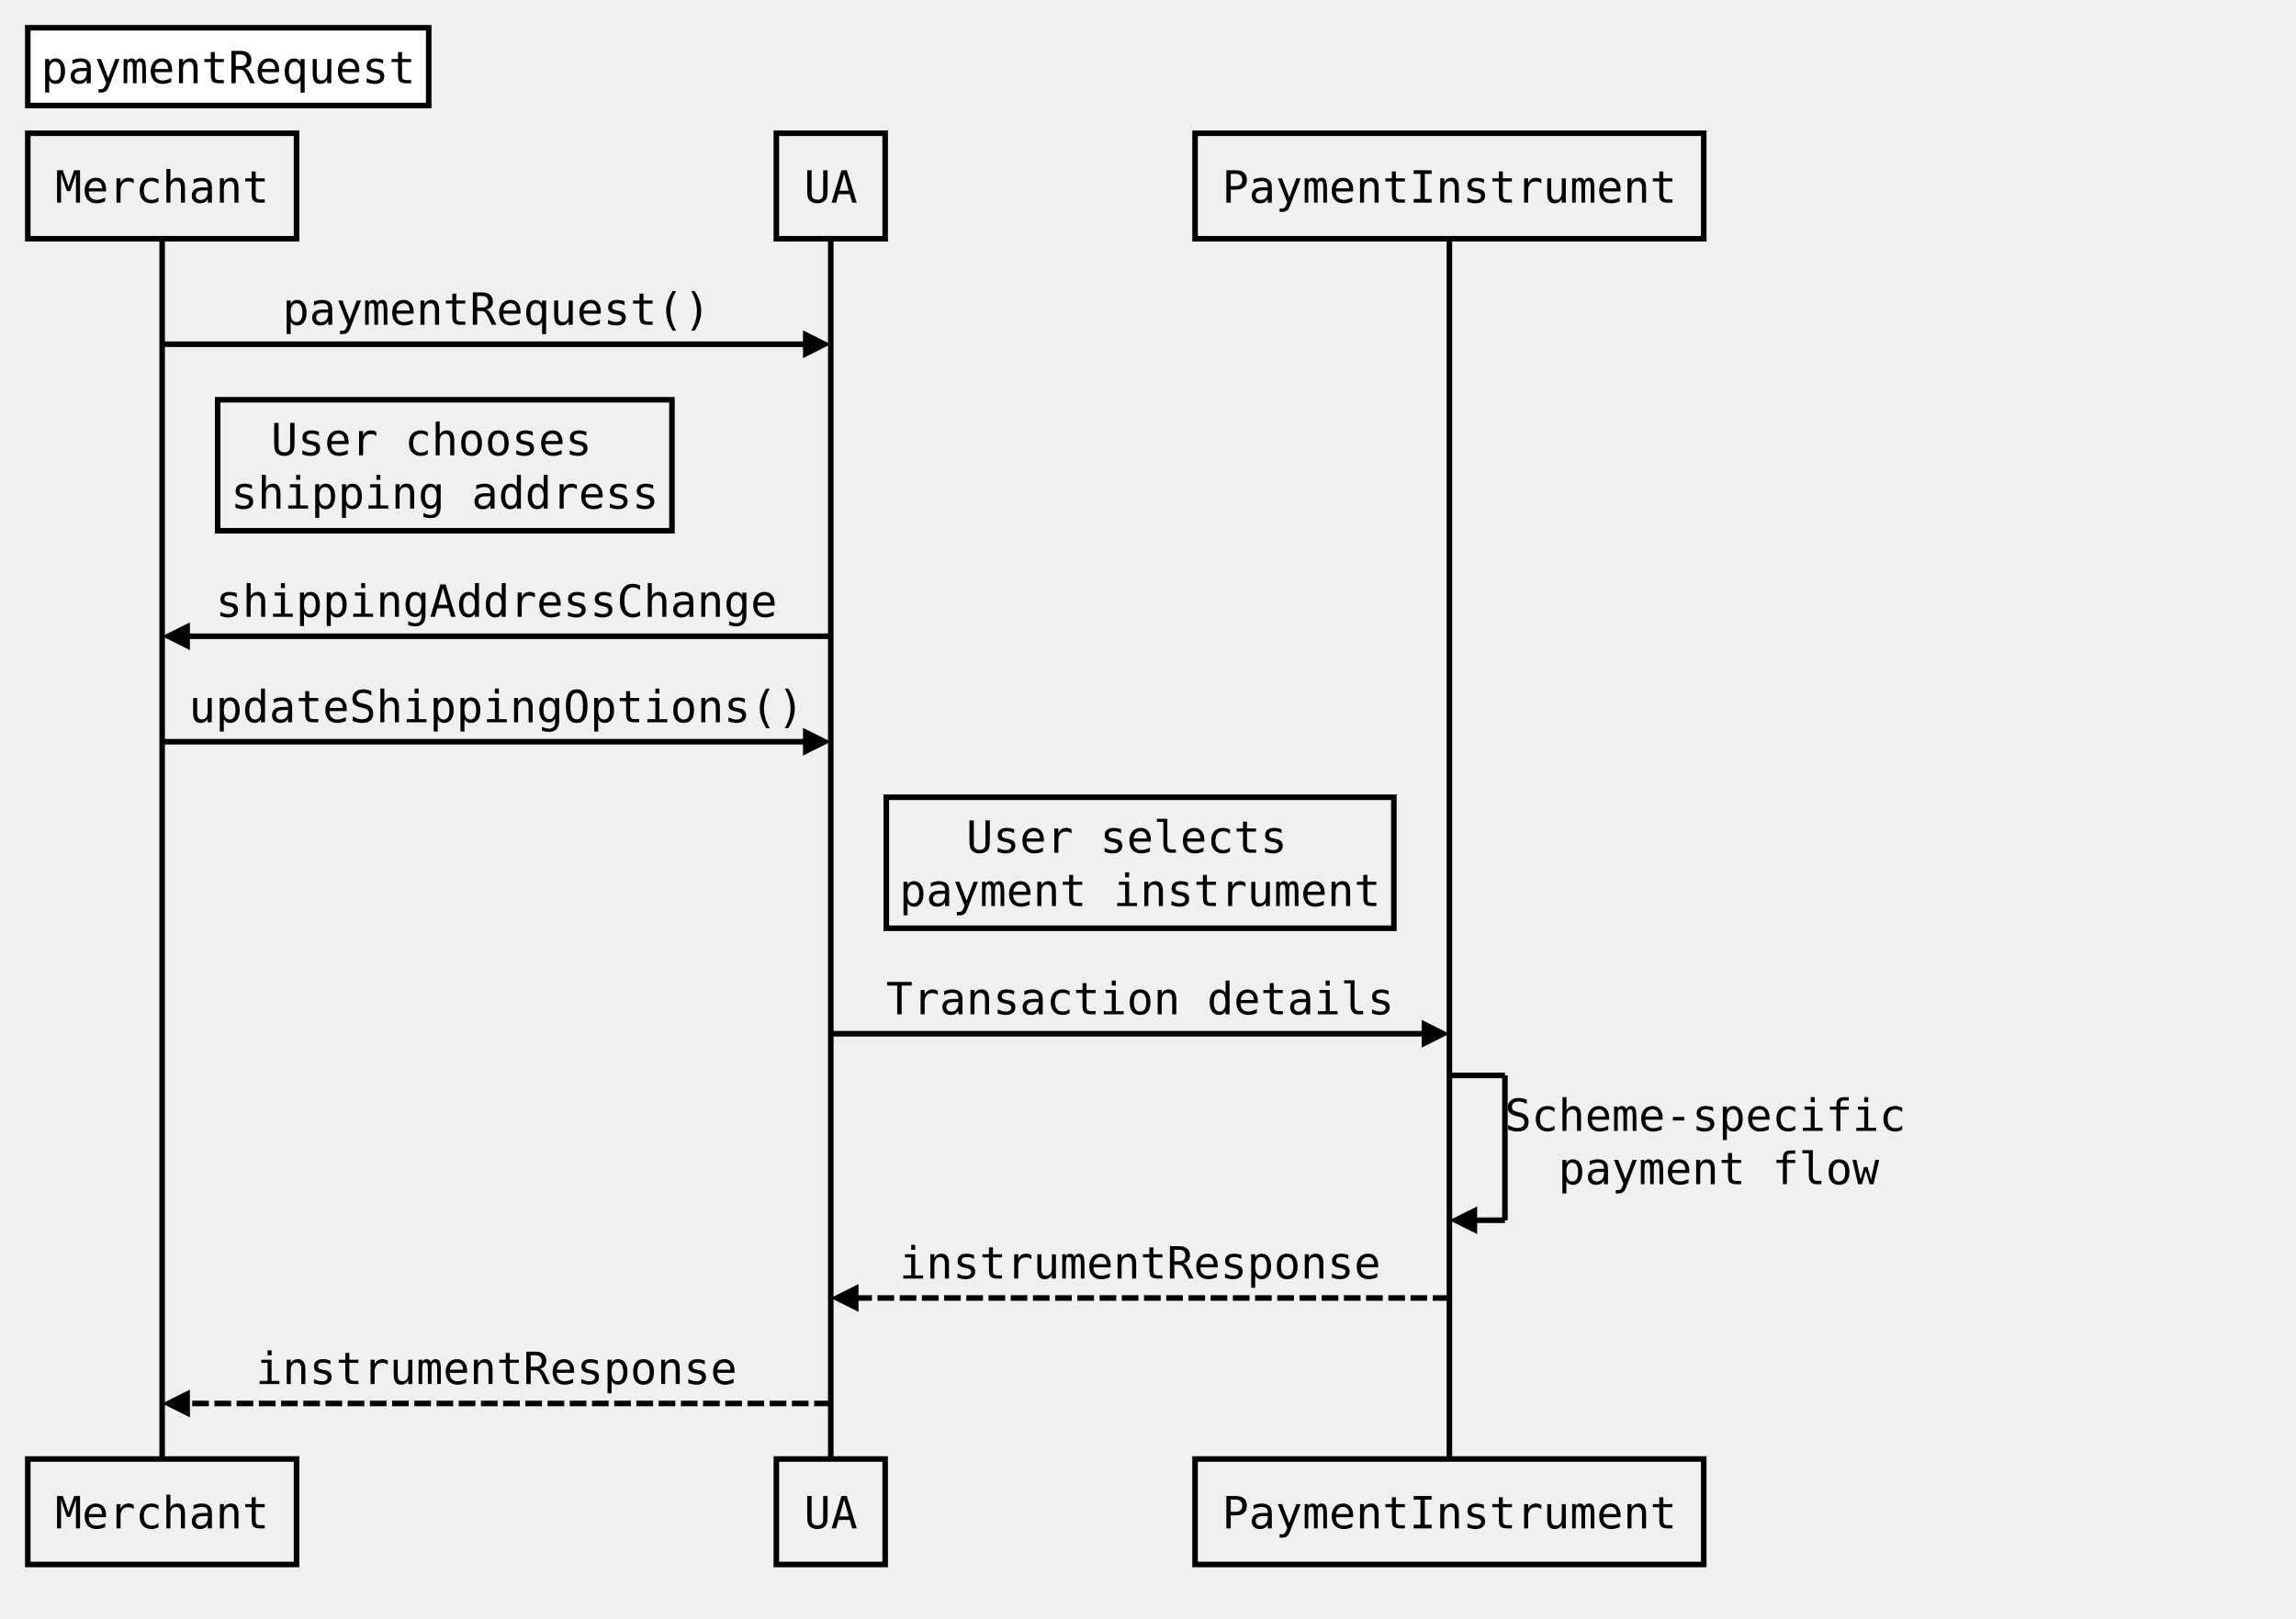
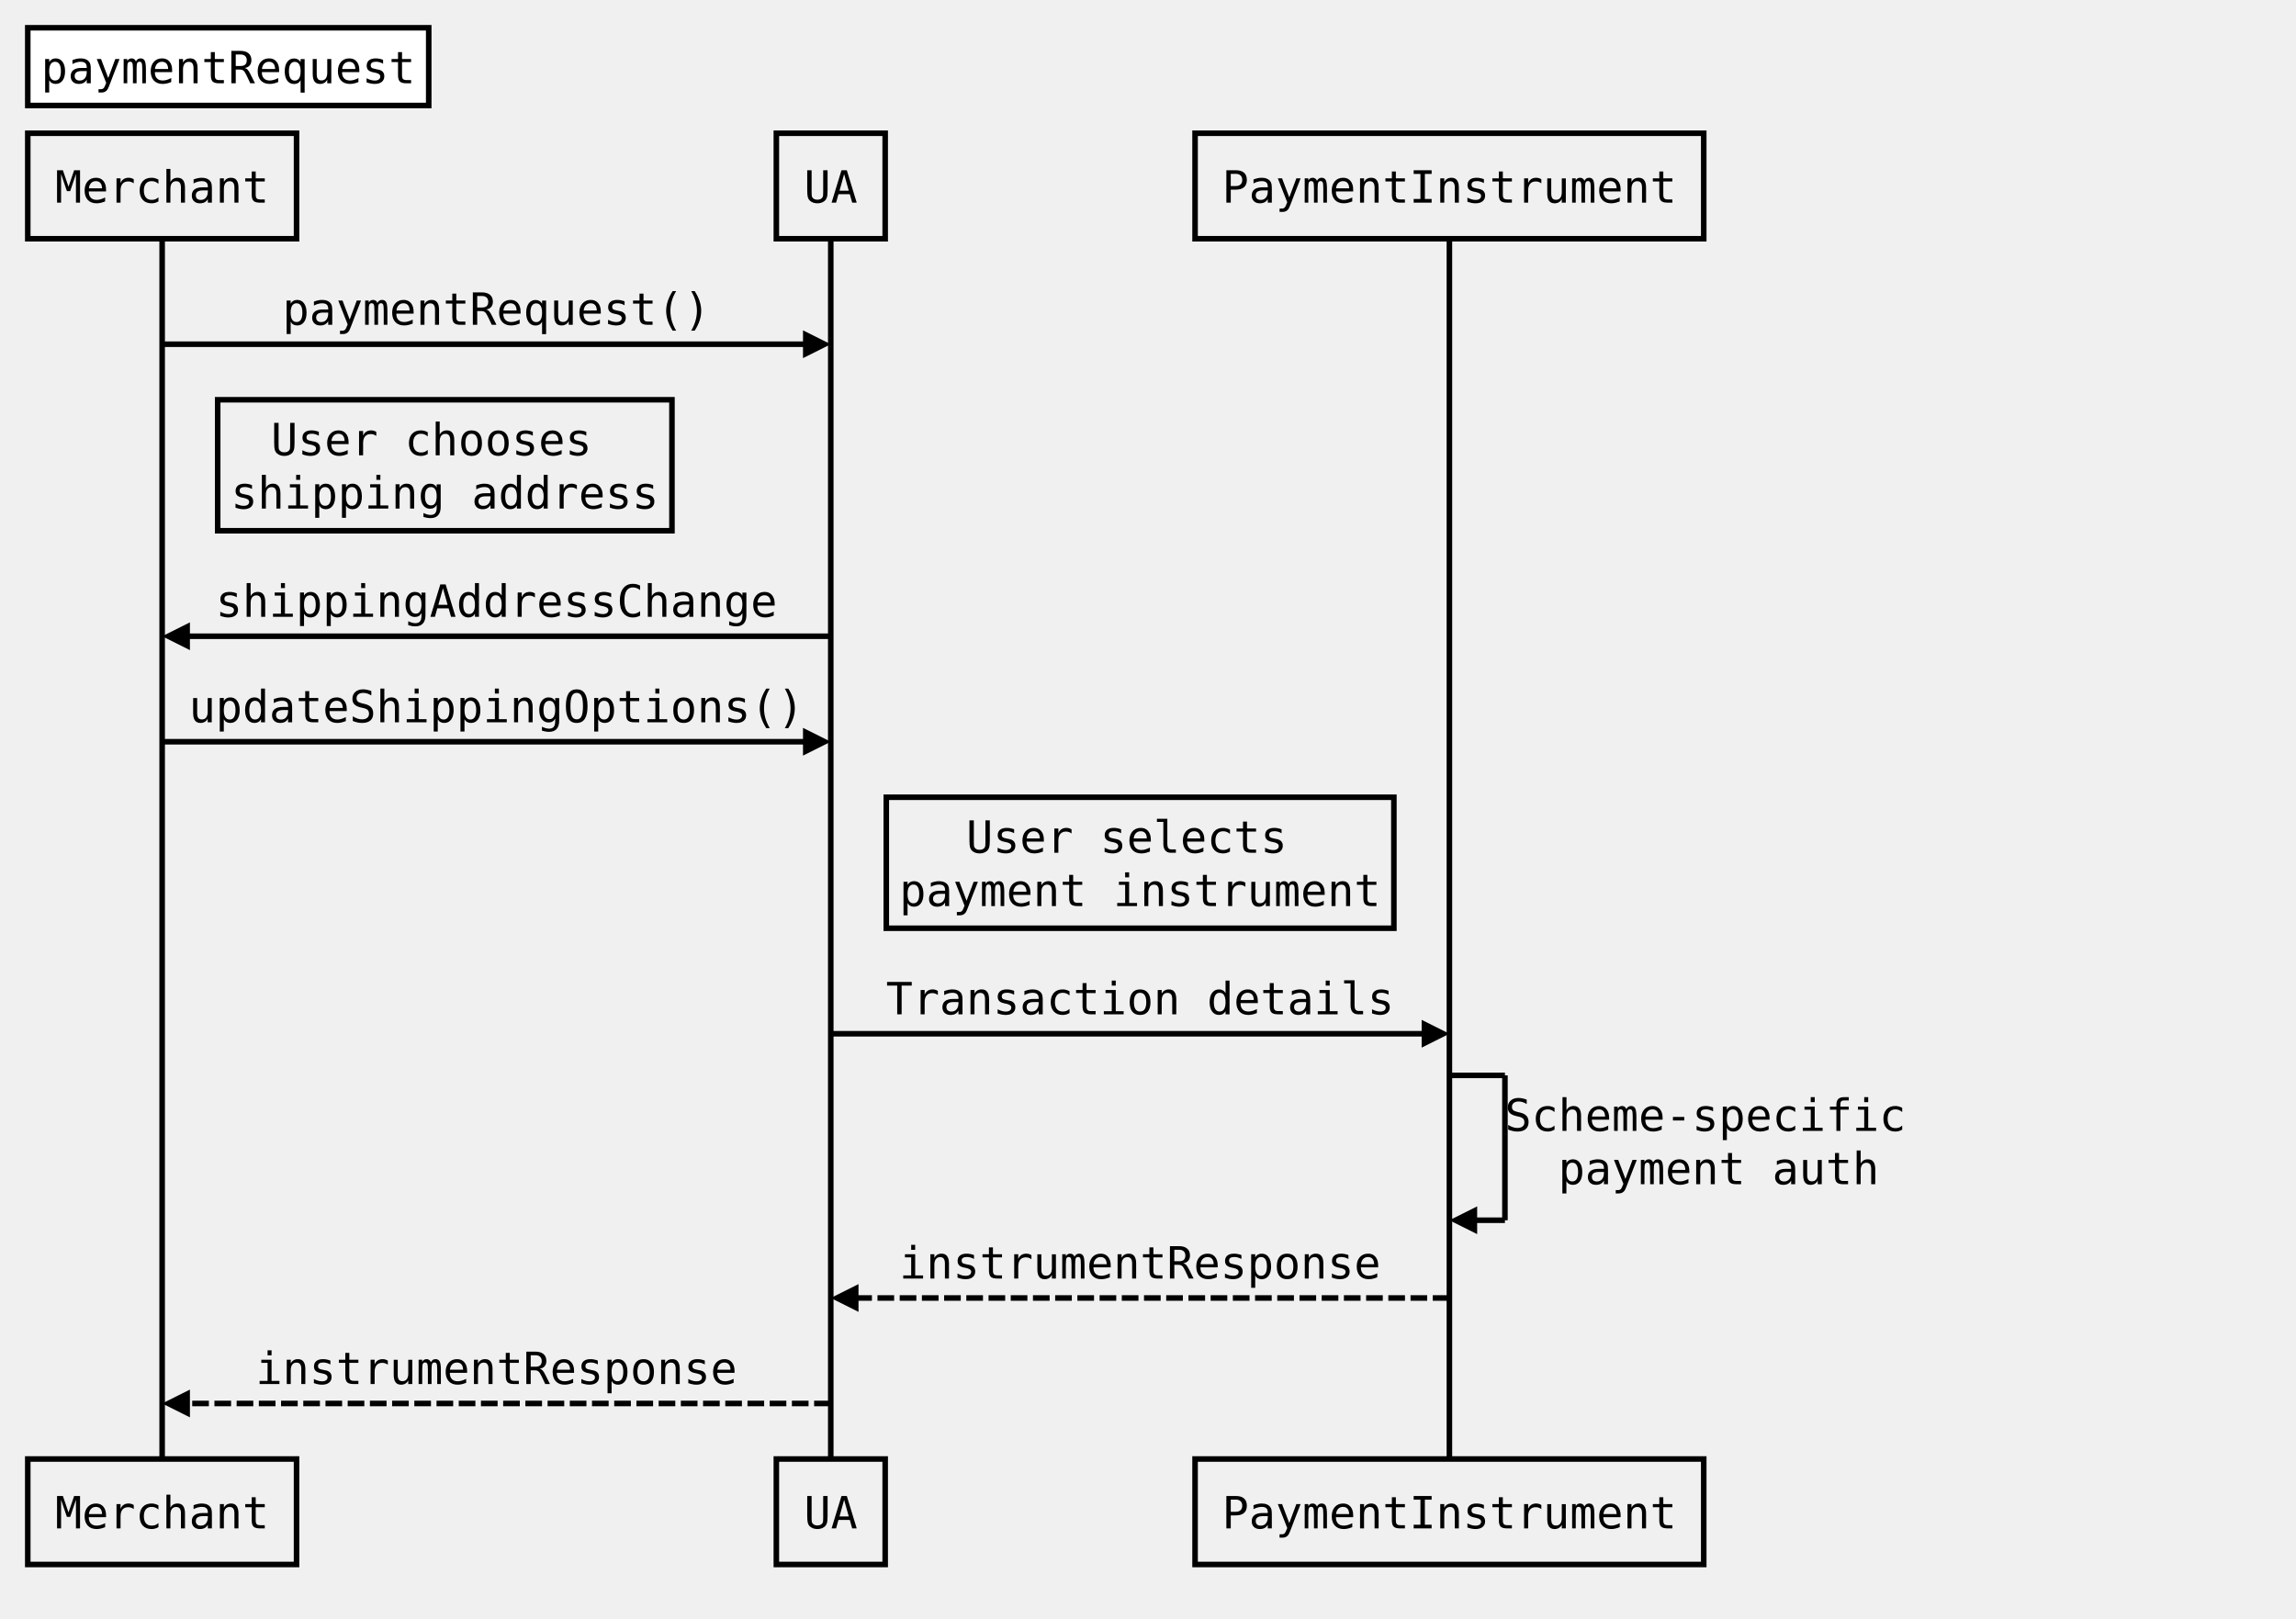
<svg xmlns="http://www.w3.org/2000/svg" xmlns:xlink="http://www.w3.org/1999/xlink" width="827" height="583">
  <source>Title: paymentRequest [fontcolor="black", fillcolor="white", color="black"]

participant Merchant as M 
participant UA as UA
participant PaymentInstrument as PI

M-&gt;UA: paymentRequest()
Note right of M: User chooses\nshipping address
UA-&gt;M: shippingAddressChange
M-&gt;UA: updateShippingOptions()
Note right of UA: User selects\npayment instrument
UA-&gt;PI: Transaction details
- PI-&gt;PI: Scheme-specific\npayment flow
+ PI-&gt;PI: Scheme-specific\npayment auth
PI--&gt;UA: instrumentResponse
UA--&gt;M: instrumentResponse</source>
  <defs style="-webkit-tap-highlight-color: rgba(0, 0, 0, 0);">
    <path stroke-linecap="round" d="M5,0 0,2.5 5,5z" id="raphael-marker-block" style="-webkit-tap-highlight-color: rgba(0, 0, 0, 0);" />
-     <marker id="raphael-marker-endblock55-obj3009" markerHeight="5" markerWidth="5" orient="auto" refX="2.5" refY="2.5" style="-webkit-tap-highlight-color: rgba(0, 0, 0, 0);">
+     <marker id="raphael-marker-endblock55-obj1953" markerHeight="5" markerWidth="5" orient="auto" refX="2.5" refY="2.5" style="-webkit-tap-highlight-color: rgba(0, 0, 0, 0);">
      <use xlink:href="#raphael-marker-block" transform="rotate(180 2.5 2.5) scale(1,1)" stroke-width="1" fill="#000" stroke="none" style="-webkit-tap-highlight-color: rgba(0, 0, 0, 0);" />
    </marker>
-     <marker id="raphael-marker-endblock55-obj3015" markerHeight="5" markerWidth="5" orient="auto" refX="2.5" refY="2.5" style="-webkit-tap-highlight-color: rgba(0, 0, 0, 0);">
+     <marker id="raphael-marker-endblock55-obj1959" markerHeight="5" markerWidth="5" orient="auto" refX="2.5" refY="2.5" style="-webkit-tap-highlight-color: rgba(0, 0, 0, 0);">
      <use xlink:href="#raphael-marker-block" transform="rotate(180 2.5 2.5) scale(1,1)" stroke-width="1" fill="#000" stroke="none" style="-webkit-tap-highlight-color: rgba(0, 0, 0, 0);" />
    </marker>
-     <marker id="raphael-marker-endblock55-obj3018" markerHeight="5" markerWidth="5" orient="auto" refX="2.5" refY="2.5" style="-webkit-tap-highlight-color: rgba(0, 0, 0, 0);">
+     <marker id="raphael-marker-endblock55-obj1962" markerHeight="5" markerWidth="5" orient="auto" refX="2.5" refY="2.5" style="-webkit-tap-highlight-color: rgba(0, 0, 0, 0);">
      <use xlink:href="#raphael-marker-block" transform="rotate(180 2.5 2.5) scale(1,1)" stroke-width="1" fill="#000" stroke="none" style="-webkit-tap-highlight-color: rgba(0, 0, 0, 0);" />
    </marker>
-     <marker id="raphael-marker-endblock55-obj3024" markerHeight="5" markerWidth="5" orient="auto" refX="2.5" refY="2.5" style="-webkit-tap-highlight-color: rgba(0, 0, 0, 0);">
+     <marker id="raphael-marker-endblock55-obj1968" markerHeight="5" markerWidth="5" orient="auto" refX="2.5" refY="2.5" style="-webkit-tap-highlight-color: rgba(0, 0, 0, 0);">
      <use xlink:href="#raphael-marker-block" transform="rotate(180 2.5 2.5) scale(1,1)" stroke-width="1" fill="#000" stroke="none" style="-webkit-tap-highlight-color: rgba(0, 0, 0, 0);" />
    </marker>
-     <marker id="raphael-marker-endblock55-obj3029" markerHeight="5" markerWidth="5" orient="auto" refX="2.5" refY="2.5" style="-webkit-tap-highlight-color: rgba(0, 0, 0, 0);">
+     <marker id="raphael-marker-endblock55-obj1973" markerHeight="5" markerWidth="5" orient="auto" refX="2.5" refY="2.5" style="-webkit-tap-highlight-color: rgba(0, 0, 0, 0);">
      <use xlink:href="#raphael-marker-block" transform="rotate(180 2.5 2.5) scale(1,1)" stroke-width="1" fill="#000" stroke="none" style="-webkit-tap-highlight-color: rgba(0, 0, 0, 0);" />
    </marker>
-     <marker id="raphael-marker-endblock55-obj3032" markerHeight="5" markerWidth="5" orient="auto" refX="2.5" refY="2.5" style="-webkit-tap-highlight-color: rgba(0, 0, 0, 0);">
+     <marker id="raphael-marker-endblock55-obj1976" markerHeight="5" markerWidth="5" orient="auto" refX="2.5" refY="2.5" style="-webkit-tap-highlight-color: rgba(0, 0, 0, 0);">
      <use xlink:href="#raphael-marker-block" transform="rotate(180 2.5 2.5) scale(1,1)" stroke-width="1" fill="#000" stroke="none" style="-webkit-tap-highlight-color: rgba(0, 0, 0, 0);" />
    </marker>
-     <marker id="raphael-marker-endblock55-obj3035" markerHeight="5" markerWidth="5" orient="auto" refX="2.5" refY="2.5" style="-webkit-tap-highlight-color: rgba(0, 0, 0, 0);">
+     <marker id="raphael-marker-endblock55-obj1979" markerHeight="5" markerWidth="5" orient="auto" refX="2.5" refY="2.5" style="-webkit-tap-highlight-color: rgba(0, 0, 0, 0);">
      <use xlink:href="#raphael-marker-block" transform="rotate(180 2.5 2.5) scale(1,1)" stroke-width="1" fill="#000" stroke="none" style="-webkit-tap-highlight-color: rgba(0, 0, 0, 0);" />
    </marker>
  </defs>
  <rect x="10" y="10" width="144.422" height="28" r="0" rx="0" ry="0" fill="#ffffff" stroke="#000000" stroke-width="2" style="-webkit-tap-highlight-color: rgba(0, 0, 0, 0);" />
  <rect x="15" y="15" width="134.422" height="18" r="0" rx="0" ry="0" fill="#ffffff" stroke="none" style="-webkit-tap-highlight-color: rgba(0, 0, 0, 0);" />
  <text x="82.211" y="24" text-anchor="middle" font="10px &quot;Arial&quot;" stroke="none" fill="#000000" style="-webkit-tap-highlight-color: rgba(0, 0, 0, 0); text-anchor: middle; font-style: normal; font-variant: normal; font-weight: normal; font-stretch: normal; font-size: 16px; line-height: normal; font-family: 'Andale Mono', monospace;" font-size="16px" font-family="Andale Mono, monospace">
    <tspan dy="6" style="-webkit-tap-highlight-color: rgba(0, 0, 0, 0);">paymentRequest</tspan>
  </text>
  <rect x="10" y="48" width="96.812" height="38" r="0" rx="0" ry="0" fill="none" stroke="#000000" stroke-width="2" style="-webkit-tap-highlight-color: rgba(0, 0, 0, 0);" />
  <rect x="20" y="58" width="76.812" height="18" r="0" rx="0" ry="0" fill="none" stroke="none" style="-webkit-tap-highlight-color: rgba(0, 0, 0, 0);" />
  <text x="58.406" y="67" text-anchor="middle" font="10px &quot;Arial&quot;" stroke="none" fill="#000000" style="-webkit-tap-highlight-color: rgba(0, 0, 0, 0); text-anchor: middle; font-style: normal; font-variant: normal; font-weight: normal; font-stretch: normal; font-size: 16px; line-height: normal; font-family: 'Andale Mono', monospace;" font-size="16px" font-family="Andale Mono, monospace">
    <tspan dy="6" style="-webkit-tap-highlight-color: rgba(0, 0, 0, 0);">Merchant</tspan>
  </text>
  <rect x="10" y="525.562" width="96.812" height="38" r="0" rx="0" ry="0" fill="none" stroke="#000000" stroke-width="2" style="-webkit-tap-highlight-color: rgba(0, 0, 0, 0);" />
  <rect x="20" y="535.562" width="76.812" height="18" r="0" rx="0" ry="0" fill="none" stroke="none" style="-webkit-tap-highlight-color: rgba(0, 0, 0, 0);" />
  <text x="58.406" y="544.562" text-anchor="middle" font="10px &quot;Arial&quot;" stroke="none" fill="#000000" style="-webkit-tap-highlight-color: rgba(0, 0, 0, 0); text-anchor: middle; font-style: normal; font-variant: normal; font-weight: normal; font-stretch: normal; font-size: 16px; line-height: normal; font-family: 'Andale Mono', monospace;" font-size="16px" font-family="Andale Mono, monospace">
    <tspan dy="6" style="-webkit-tap-highlight-color: rgba(0, 0, 0, 0);">Merchant</tspan>
  </text>
  <path fill="none" stroke="#000000" d="M58.406,86L58.406,525.562" stroke-width="2" style="-webkit-tap-highlight-color: rgba(0, 0, 0, 0);" />
  <rect x="279.633" y="48" width="39.203" height="38" r="0" rx="0" ry="0" fill="none" stroke="#000000" stroke-width="2" style="-webkit-tap-highlight-color: rgba(0, 0, 0, 0);" />
  <rect x="289.625" y="58" width="19.203" height="18" r="0" rx="0" ry="0" fill="none" stroke="none" style="-webkit-tap-highlight-color: rgba(0, 0, 0, 0);" />
  <text x="299.234" y="67" text-anchor="middle" font="10px &quot;Arial&quot;" stroke="none" fill="#000000" style="-webkit-tap-highlight-color: rgba(0, 0, 0, 0); text-anchor: middle; font-style: normal; font-variant: normal; font-weight: normal; font-stretch: normal; font-size: 16px; line-height: normal; font-family: 'Andale Mono', monospace;" font-size="16px" font-family="Andale Mono, monospace">
    <tspan dy="6" style="-webkit-tap-highlight-color: rgba(0, 0, 0, 0);">UA</tspan>
  </text>
  <rect x="279.633" y="525.562" width="39.203" height="38" r="0" rx="0" ry="0" fill="none" stroke="#000000" stroke-width="2" style="-webkit-tap-highlight-color: rgba(0, 0, 0, 0);" />
  <rect x="289.625" y="535.562" width="19.203" height="18" r="0" rx="0" ry="0" fill="none" stroke="none" style="-webkit-tap-highlight-color: rgba(0, 0, 0, 0);" />
  <text x="299.234" y="544.562" text-anchor="middle" font="10px &quot;Arial&quot;" stroke="none" fill="#000000" style="-webkit-tap-highlight-color: rgba(0, 0, 0, 0); text-anchor: middle; font-style: normal; font-variant: normal; font-weight: normal; font-stretch: normal; font-size: 16px; line-height: normal; font-family: 'Andale Mono', monospace;" font-size="16px" font-family="Andale Mono, monospace">
    <tspan dy="6" style="-webkit-tap-highlight-color: rgba(0, 0, 0, 0);">UA</tspan>
  </text>
  <path fill="none" stroke="#000000" d="M299.234,86L299.234,525.562" stroke-width="2" style="-webkit-tap-highlight-color: rgba(0, 0, 0, 0);" />
  <rect x="430.453" y="48" width="183.219" height="38" r="0" rx="0" ry="0" fill="none" stroke="#000000" stroke-width="2" style="-webkit-tap-highlight-color: rgba(0, 0, 0, 0);" />
  <rect x="440.438" y="58" width="163.219" height="18" r="0" rx="0" ry="0" fill="none" stroke="none" style="-webkit-tap-highlight-color: rgba(0, 0, 0, 0);" />
  <text x="522.062" y="67" text-anchor="middle" font="10px &quot;Arial&quot;" stroke="none" fill="#000000" style="-webkit-tap-highlight-color: rgba(0, 0, 0, 0); text-anchor: middle; font-style: normal; font-variant: normal; font-weight: normal; font-stretch: normal; font-size: 16px; line-height: normal; font-family: 'Andale Mono', monospace;" font-size="16px" font-family="Andale Mono, monospace">
    <tspan dy="6" style="-webkit-tap-highlight-color: rgba(0, 0, 0, 0);">PaymentInstrument</tspan>
  </text>
  <rect x="430.453" y="525.562" width="183.219" height="38" r="0" rx="0" ry="0" fill="none" stroke="#000000" stroke-width="2" style="-webkit-tap-highlight-color: rgba(0, 0, 0, 0);" />
  <rect x="440.438" y="535.562" width="163.219" height="18" r="0" rx="0" ry="0" fill="none" stroke="none" style="-webkit-tap-highlight-color: rgba(0, 0, 0, 0);" />
  <text x="522.062" y="544.562" text-anchor="middle" font="10px &quot;Arial&quot;" stroke="none" fill="#000000" style="-webkit-tap-highlight-color: rgba(0, 0, 0, 0); text-anchor: middle; font-style: normal; font-variant: normal; font-weight: normal; font-stretch: normal; font-size: 16px; line-height: normal; font-family: 'Andale Mono', monospace;" font-size="16px" font-family="Andale Mono, monospace">
    <tspan dy="6" style="-webkit-tap-highlight-color: rgba(0, 0, 0, 0);">PaymentInstrument</tspan>
  </text>
  <path fill="none" stroke="#000000" d="M522.062,86L522.062,525.562" stroke-width="2" style="-webkit-tap-highlight-color: rgba(0, 0, 0, 0);" />
  <rect x="102" y="102" width="153.625" height="18" r="0" rx="0" ry="0" fill="none" stroke="none" style="-webkit-tap-highlight-color: rgba(0, 0, 0, 0);" />
  <text x="178.82" y="111" text-anchor="middle" font="10px &quot;Arial&quot;" stroke="none" fill="#000000" style="-webkit-tap-highlight-color: rgba(0, 0, 0, 0); text-anchor: middle; font-style: normal; font-variant: normal; font-weight: normal; font-stretch: normal; font-size: 16px; line-height: normal; font-family: 'Andale Mono', monospace;" font-size="16px" font-family="Andale Mono, monospace">
    <tspan dy="6" style="-webkit-tap-highlight-color: rgba(0, 0, 0, 0);">paymentRequest()</tspan>
  </text>
-   <path fill="none" stroke="#000000" d="M58.406,124C58.406,124,259.728,124,294.232,124" stroke-width="2" marker-end="url(#raphael-marker-endblock55-obj3009)" stroke-dasharray="0" style="-webkit-tap-highlight-color: rgba(0, 0, 0, 0);" />
+   <path fill="none" stroke="#000000" d="M58.406,124C58.406,124,259.728,124,294.232,124" stroke-width="2" marker-end="url(#raphael-marker-endblock55-obj1953)" stroke-dasharray="0" style="-webkit-tap-highlight-color: rgba(0, 0, 0, 0);" />
  <rect x="78.406" y="144" width="163.625" height="47.188" r="0" rx="0" ry="0" fill="none" stroke="#000000" stroke-width="2" style="-webkit-tap-highlight-color: rgba(0, 0, 0, 0);" />
  <rect x="83.406" y="149" width="153.625" height="37.188" r="0" rx="0" ry="0" fill="none" stroke="none" style="-webkit-tap-highlight-color: rgba(0, 0, 0, 0);" />
  <text x="160.219" y="167.594" text-anchor="middle" font="10px &quot;Arial&quot;" stroke="none" fill="#000000" style="-webkit-tap-highlight-color: rgba(0, 0, 0, 0); text-anchor: middle; font-style: normal; font-variant: normal; font-weight: normal; font-stretch: normal; font-size: 16px; line-height: normal; font-family: 'Andale Mono', monospace;" font-size="16px" font-family="Andale Mono, monospace">
    <tspan dy="-3.594" style="-webkit-tap-highlight-color: rgba(0, 0, 0, 0);">User chooses</tspan>
    <tspan dy="19.2" x="160.219" style="-webkit-tap-highlight-color: rgba(0, 0, 0, 0);">shipping address</tspan>
  </text>
  <rect x="78" y="207.188" width="201.625" height="18" r="0" rx="0" ry="0" fill="none" stroke="none" style="-webkit-tap-highlight-color: rgba(0, 0, 0, 0);" />
  <text x="178.82" y="216.188" text-anchor="middle" font="10px &quot;Arial&quot;" stroke="none" fill="#000000" style="-webkit-tap-highlight-color: rgba(0, 0, 0, 0); text-anchor: middle; font-style: normal; font-variant: normal; font-weight: normal; font-stretch: normal; font-size: 16px; line-height: normal; font-family: 'Andale Mono', monospace;" font-size="16px" font-family="Andale Mono, monospace">
    <tspan dy="6" style="-webkit-tap-highlight-color: rgba(0, 0, 0, 0);">shippingAddressChange</tspan>
  </text>
-   <path fill="none" stroke="#000000" d="M299.234,229.188C299.234,229.188,97.913,229.188,63.409,229.188" stroke-width="2" marker-end="url(#raphael-marker-endblock55-obj3015)" stroke-dasharray="0" style="-webkit-tap-highlight-color: rgba(0, 0, 0, 0);" />
+   <path fill="none" stroke="#000000" d="M299.234,229.188C299.234,229.188,97.913,229.188,63.409,229.188" stroke-width="2" marker-end="url(#raphael-marker-endblock55-obj1959)" stroke-dasharray="0" style="-webkit-tap-highlight-color: rgba(0, 0, 0, 0);" />
  <rect x="68.391" y="245.188" width="220.828" height="18" r="0" rx="0" ry="0" fill="none" stroke="none" style="-webkit-tap-highlight-color: rgba(0, 0, 0, 0);" />
  <text x="178.82" y="254.188" text-anchor="middle" font="10px &quot;Arial&quot;" stroke="none" fill="#000000" style="-webkit-tap-highlight-color: rgba(0, 0, 0, 0); text-anchor: middle; font-style: normal; font-variant: normal; font-weight: normal; font-stretch: normal; font-size: 16px; line-height: normal; font-family: 'Andale Mono', monospace;" font-size="16px" font-family="Andale Mono, monospace">
    <tspan dy="6" style="-webkit-tap-highlight-color: rgba(0, 0, 0, 0);">updateShippingOptions()</tspan>
  </text>
-   <path fill="none" stroke="#000000" d="M58.406,267.188C58.406,267.188,259.728,267.188,294.232,267.188" stroke-width="2" marker-end="url(#raphael-marker-endblock55-obj3018)" stroke-dasharray="0" style="-webkit-tap-highlight-color: rgba(0, 0, 0, 0);" />
+   <path fill="none" stroke="#000000" d="M58.406,267.188C58.406,267.188,259.728,267.188,294.232,267.188" stroke-width="2" marker-end="url(#raphael-marker-endblock55-obj1962)" stroke-dasharray="0" style="-webkit-tap-highlight-color: rgba(0, 0, 0, 0);" />
  <rect x="319.234" y="287.188" width="182.828" height="47.188" r="0" rx="0" ry="0" fill="none" stroke="#000000" stroke-width="2" style="-webkit-tap-highlight-color: rgba(0, 0, 0, 0);" />
  <rect x="324.234" y="292.188" width="172.828" height="37.188" r="0" rx="0" ry="0" fill="none" stroke="none" style="-webkit-tap-highlight-color: rgba(0, 0, 0, 0);" />
  <text x="410.648" y="310.781" text-anchor="middle" font="10px &quot;Arial&quot;" stroke="none" fill="#000000" style="-webkit-tap-highlight-color: rgba(0, 0, 0, 0); text-anchor: middle; font-style: normal; font-variant: normal; font-weight: normal; font-stretch: normal; font-size: 16px; line-height: normal; font-family: 'Andale Mono', monospace;" font-size="16px" font-family="Andale Mono, monospace">
    <tspan dy="-3.594" style="-webkit-tap-highlight-color: rgba(0, 0, 0, 0);">User selects</tspan>
    <tspan dy="19.2" x="410.648" style="-webkit-tap-highlight-color: rgba(0, 0, 0, 0);">payment instrument</tspan>
  </text>
  <rect x="319.422" y="350.375" width="182.422" height="18" r="0" rx="0" ry="0" fill="none" stroke="none" style="-webkit-tap-highlight-color: rgba(0, 0, 0, 0);" />
  <text x="410.648" y="359.375" text-anchor="middle" font="10px &quot;Arial&quot;" stroke="none" fill="#000000" style="-webkit-tap-highlight-color: rgba(0, 0, 0, 0); text-anchor: middle; font-style: normal; font-variant: normal; font-weight: normal; font-stretch: normal; font-size: 16px; line-height: normal; font-family: 'Andale Mono', monospace;" font-size="16px" font-family="Andale Mono, monospace">
    <tspan dy="6" style="-webkit-tap-highlight-color: rgba(0, 0, 0, 0);">Transaction details</tspan>
  </text>
-   <path fill="none" stroke="#000000" d="M299.234,372.375C299.234,372.375,484.119,372.375,517.07,372.375" stroke-width="2" marker-end="url(#raphael-marker-endblock55-obj3024)" stroke-dasharray="0" style="-webkit-tap-highlight-color: rgba(0, 0, 0, 0);" />
+   <path fill="none" stroke="#000000" d="M299.234,372.375C299.234,372.375,484.119,372.375,517.07,372.375" stroke-width="2" marker-end="url(#raphael-marker-endblock55-obj1968)" stroke-dasharray="0" style="-webkit-tap-highlight-color: rgba(0, 0, 0, 0);" />
  <rect x="547.047" y="392.375" width="144.016" height="37.188" r="0" rx="0" ry="0" fill="none" stroke="none" style="-webkit-tap-highlight-color: rgba(0, 0, 0, 0);" />
  <text x="619.062" y="410.969" text-anchor="middle" font="10px &quot;Arial&quot;" stroke="none" fill="#000000" style="-webkit-tap-highlight-color: rgba(0, 0, 0, 0); text-anchor: middle; font-style: normal; font-variant: normal; font-weight: normal; font-stretch: normal; font-size: 16px; line-height: normal; font-family: 'Andale Mono', monospace;" font-size="16px" font-family="Andale Mono, monospace">
    <tspan dy="-3.594" style="-webkit-tap-highlight-color: rgba(0, 0, 0, 0);">Scheme-specific</tspan>
-     <tspan dy="19.2" x="619.062" style="-webkit-tap-highlight-color: rgba(0, 0, 0, 0);">payment flow</tspan>
+     <tspan dy="19.2" x="619.062" style="-webkit-tap-highlight-color: rgba(0, 0, 0, 0);">payment auth</tspan>
  </text>
  <path fill="none" stroke="#000000" d="M522.062,387.375L542.062,387.375" stroke-width="2" stroke-dasharray="0" style="-webkit-tap-highlight-color: rgba(0, 0, 0, 0);" />
  <path fill="none" stroke="#000000" d="M542.062,387.375L542.062,439.562" stroke-width="2" stroke-dasharray="0" style="-webkit-tap-highlight-color: rgba(0, 0, 0, 0);" />
-   <path fill="none" stroke="#000000" d="M542.062,439.562C542.062,439.562,532.982,439.562,527.058,439.562" stroke-width="2" stroke-dasharray="0" marker-end="url(#raphael-marker-endblock55-obj3029)" style="-webkit-tap-highlight-color: rgba(0, 0, 0, 0);" />
+   <path fill="none" stroke="#000000" d="M542.062,439.562C542.062,439.562,532.982,439.562,527.058,439.562" stroke-width="2" stroke-dasharray="0" marker-end="url(#raphael-marker-endblock55-obj1973)" style="-webkit-tap-highlight-color: rgba(0, 0, 0, 0);" />
  <rect x="324.234" y="445.562" width="172.828" height="18" r="0" rx="0" ry="0" fill="none" stroke="none" style="-webkit-tap-highlight-color: rgba(0, 0, 0, 0);" />
  <text x="410.648" y="454.562" text-anchor="middle" font="10px &quot;Arial&quot;" stroke="none" fill="#000000" style="-webkit-tap-highlight-color: rgba(0, 0, 0, 0); text-anchor: middle; font-style: normal; font-variant: normal; font-weight: normal; font-stretch: normal; font-size: 16px; line-height: normal; font-family: 'Andale Mono', monospace;" font-size="16px" font-family="Andale Mono, monospace">
    <tspan dy="6" style="-webkit-tap-highlight-color: rgba(0, 0, 0, 0);">instrumentResponse</tspan>
  </text>
-   <path fill="none" stroke="#000000" d="M522.062,467.562C522.062,467.562,337.178,467.562,304.227,467.562" stroke-width="2" marker-end="url(#raphael-marker-endblock55-obj3032)" stroke-dasharray="6,2" style="-webkit-tap-highlight-color: rgba(0, 0, 0, 0);" />
+   <path fill="none" stroke="#000000" d="M522.062,467.562C522.062,467.562,337.178,467.562,304.227,467.562" stroke-width="2" marker-end="url(#raphael-marker-endblock55-obj1976)" stroke-dasharray="6,2" style="-webkit-tap-highlight-color: rgba(0, 0, 0, 0);" />
  <rect x="92.406" y="483.562" width="172.828" height="18" r="0" rx="0" ry="0" fill="none" stroke="none" style="-webkit-tap-highlight-color: rgba(0, 0, 0, 0);" />
  <text x="178.82" y="492.562" text-anchor="middle" font="10px &quot;Arial&quot;" stroke="none" fill="#000000" style="-webkit-tap-highlight-color: rgba(0, 0, 0, 0); text-anchor: middle; font-style: normal; font-variant: normal; font-weight: normal; font-stretch: normal; font-size: 16px; line-height: normal; font-family: 'Andale Mono', monospace;" font-size="16px" font-family="Andale Mono, monospace">
    <tspan dy="6" style="-webkit-tap-highlight-color: rgba(0, 0, 0, 0);">instrumentResponse</tspan>
  </text>
-   <path fill="none" stroke="#000000" d="M299.234,505.562C299.234,505.562,97.913,505.562,63.409,505.562" stroke-width="2" marker-end="url(#raphael-marker-endblock55-obj3035)" stroke-dasharray="6,2" style="-webkit-tap-highlight-color: rgba(0, 0, 0, 0);" />
+   <path fill="none" stroke="#000000" d="M299.234,505.562C299.234,505.562,97.913,505.562,63.409,505.562" stroke-width="2" marker-end="url(#raphael-marker-endblock55-obj1979)" stroke-dasharray="6,2" style="-webkit-tap-highlight-color: rgba(0, 0, 0, 0);" />
</svg>
